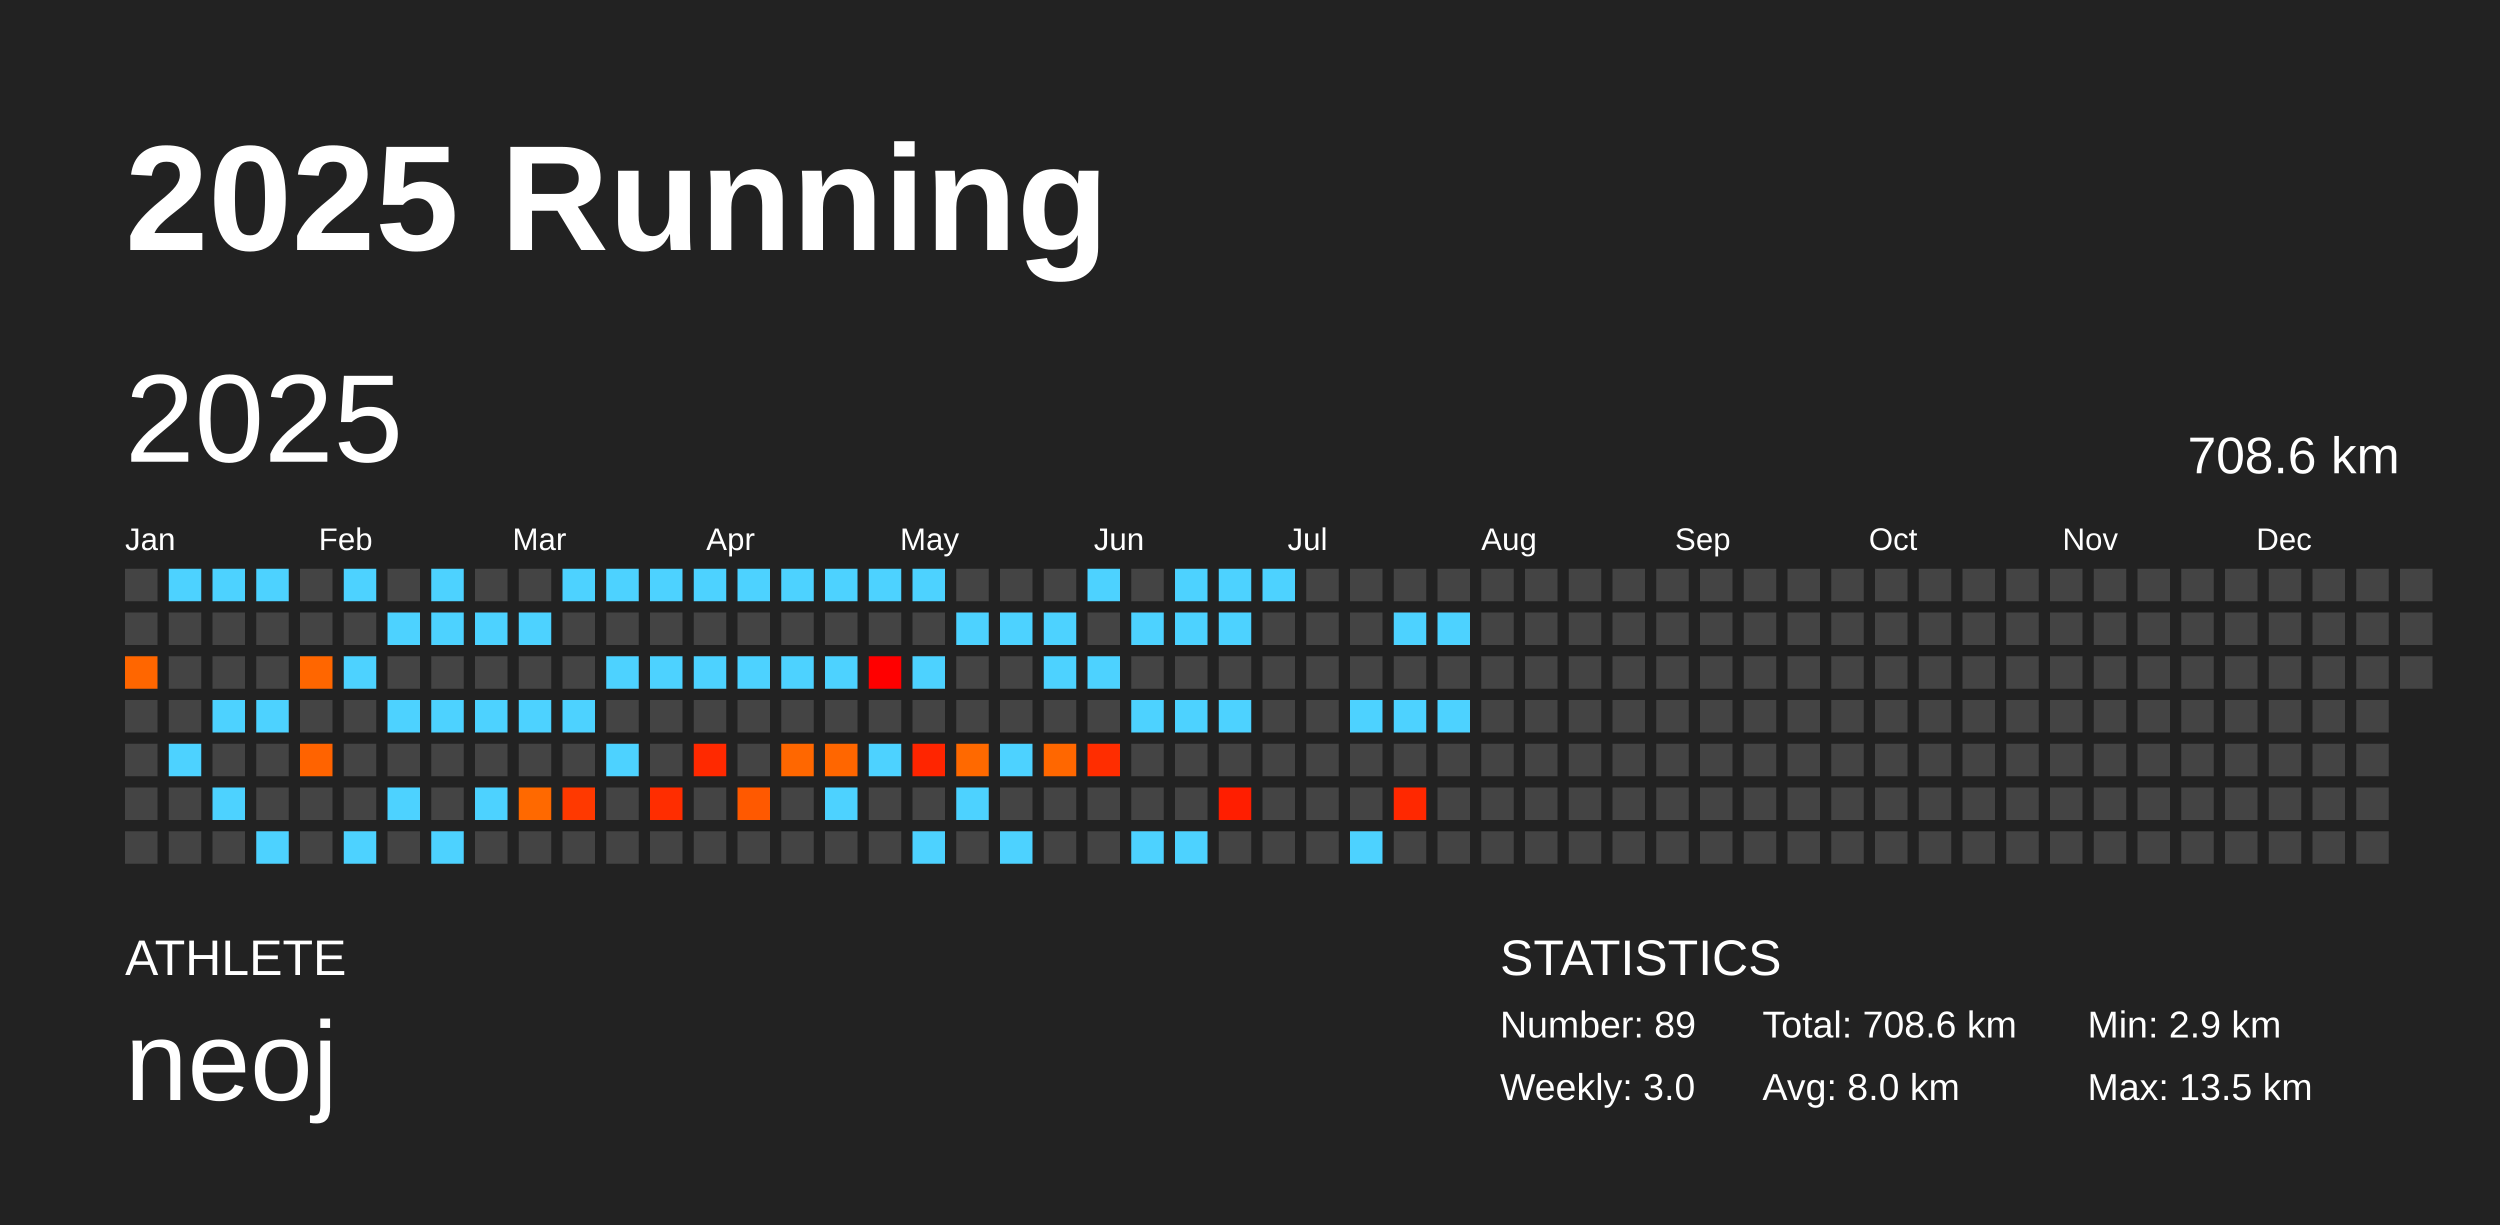
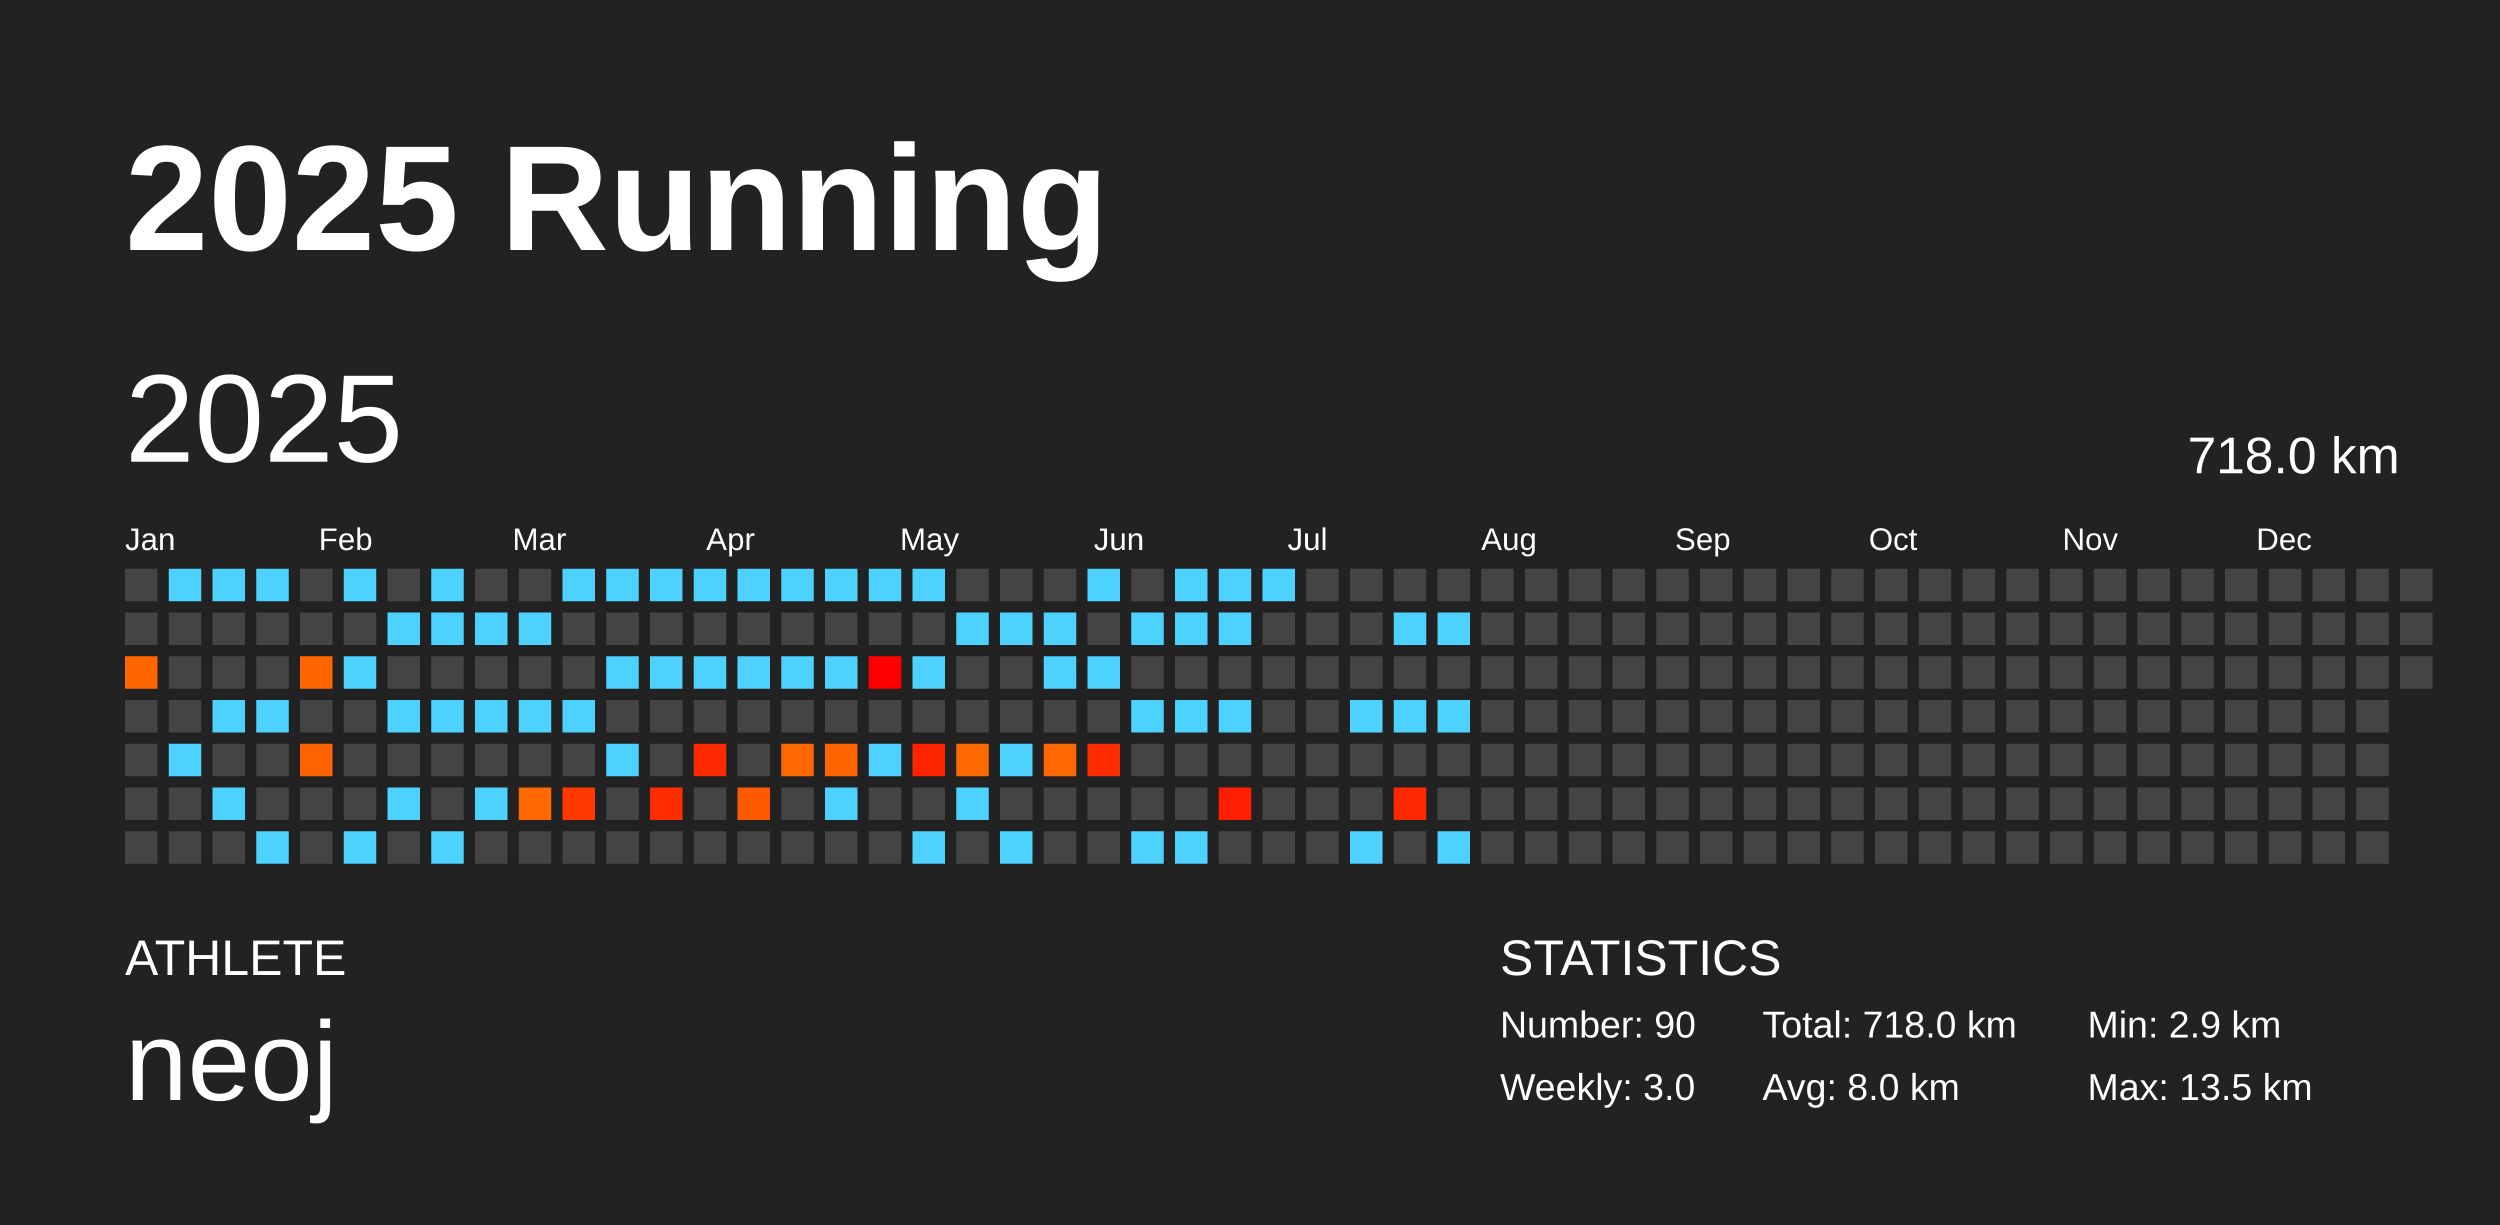
<svg xmlns="http://www.w3.org/2000/svg" baseProfile="full" height="98mm" version="1.1" viewBox="0,0,200,98" width="200mm">
  <defs />
  <rect fill="#222222" height="98" width="200" x="0" y="0" />
  <text fill="#FFFFFF" style="font-size:12px; font-family:Arial; font-weight:bold;" x="10" y="20">2025 Running</text>
  <text fill="#FFFFFF" style="font-size:4px; font-family:Arial" x="10" y="78">ATHLETE</text>
  <text fill="#FFFFFF" style="font-size:9px; font-family:Arial" x="10" y="88">neoj</text>
  <text fill="#FFFFFF" style="font-size:4px; font-family:Arial" x="120" y="78">STATISTICS</text>
-   <text fill="#FFFFFF" style="font-size:3px; font-family:Arial" x="120" y="83">Number: 89</text>
+   <text fill="#FFFFFF" style="font-size:3px; font-family:Arial" x="120" y="83">Number: 90</text>
  <text fill="#FFFFFF" style="font-size:3px; font-family:Arial" x="120" y="88">Weekly: 3.0</text>
-   <text fill="#FFFFFF" style="font-size:3px; font-family:Arial" x="141" y="83">Total: 708.6 km</text>
+   <text fill="#FFFFFF" style="font-size:3px; font-family:Arial" x="141" y="83">Total: 718.0 km</text>
  <text fill="#FFFFFF" style="font-size:3px; font-family:Arial" x="141" y="88">Avg: 8.0 km</text>
  <text fill="#FFFFFF" style="font-size:3px; font-family:Arial" x="167" y="83">Min: 2.9 km</text>
  <text fill="#FFFFFF" style="font-size:3px; font-family:Arial" x="167" y="88">Max: 13.5 km</text>
  <text dominant-baseline="hanging" fill="#FFFFFF" style="font-size:10.0px; font-family:Arial;" x="10" y="30">2025</text>
-   <text dominant-baseline="hanging" fill="#FFFFFF" style="font-size:4.125px; font-family:Arial;" x="175" y="35">708.6 km</text>
+   <text dominant-baseline="hanging" fill="#FFFFFF" style="font-size:4.125px; font-family:Arial;" x="175" y="35">718.0 km</text>
  <text fill="#FFFFFF" style="font-size:2.5px; font-family:Arial" x="10.0" y="44">Jan</text>
  <text fill="#FFFFFF" style="font-size:2.5px; font-family:Arial" x="25.5" y="44">Feb</text>
  <text fill="#FFFFFF" style="font-size:2.5px; font-family:Arial" x="41.0" y="44">Mar</text>
  <text fill="#FFFFFF" style="font-size:2.5px; font-family:Arial" x="56.5" y="44">Apr</text>
  <text fill="#FFFFFF" style="font-size:2.5px; font-family:Arial" x="72.0" y="44">May</text>
  <text fill="#FFFFFF" style="font-size:2.5px; font-family:Arial" x="87.5" y="44">Jun</text>
  <text fill="#FFFFFF" style="font-size:2.5px; font-family:Arial" x="103.0" y="44">Jul</text>
  <text fill="#FFFFFF" style="font-size:2.5px; font-family:Arial" x="118.5" y="44">Aug</text>
  <text fill="#FFFFFF" style="font-size:2.5px; font-family:Arial" x="134.0" y="44">Sep</text>
  <text fill="#FFFFFF" style="font-size:2.5px; font-family:Arial" x="149.5" y="44">Oct</text>
  <text fill="#FFFFFF" style="font-size:2.5px; font-family:Arial" x="165.0" y="44">Nov</text>
  <text fill="#FFFFFF" style="font-size:2.5px; font-family:Arial" x="180.5" y="44">Dec</text>
  <rect fill="#444444" height="2.6" width="2.6" x="10.0" y="45.5" />
  <rect fill="#444444" height="2.6" width="2.6" x="10.0" y="49.0" />
  <rect fill="#ff6600" height="2.6" width="2.6" x="10.0" y="52.5" />
  <rect fill="#444444" height="2.6" width="2.6" x="10.0" y="56.0" />
  <rect fill="#444444" height="2.6" width="2.6" x="10.0" y="59.5" />
  <rect fill="#444444" height="2.6" width="2.6" x="10.0" y="63.0" />
  <rect fill="#444444" height="2.6" width="2.6" x="10.0" y="66.5" />
  <rect fill="#4dd2ff" height="2.6" width="2.6" x="13.5" y="45.5" />
  <rect fill="#444444" height="2.6" width="2.6" x="13.5" y="49.0" />
  <rect fill="#444444" height="2.6" width="2.6" x="13.5" y="52.5" />
  <rect fill="#444444" height="2.6" width="2.6" x="13.5" y="56.0" />
  <rect fill="#4dd2ff" height="2.6" width="2.6" x="13.5" y="59.5" />
  <rect fill="#444444" height="2.6" width="2.6" x="13.5" y="63.0" />
  <rect fill="#444444" height="2.6" width="2.6" x="13.5" y="66.5" />
  <rect fill="#4dd2ff" height="2.6" width="2.6" x="17.0" y="45.5" />
  <rect fill="#444444" height="2.6" width="2.6" x="17.0" y="49.0" />
  <rect fill="#444444" height="2.6" width="2.6" x="17.0" y="52.5" />
  <rect fill="#4dd2ff" height="2.6" width="2.6" x="17.0" y="56.0" />
  <rect fill="#444444" height="2.6" width="2.6" x="17.0" y="59.5" />
  <rect fill="#4dd2ff" height="2.6" width="2.6" x="17.0" y="63.0" />
  <rect fill="#444444" height="2.6" width="2.6" x="17.0" y="66.5" />
  <rect fill="#4dd2ff" height="2.6" width="2.6" x="20.5" y="45.5" />
  <rect fill="#444444" height="2.6" width="2.6" x="20.5" y="49.0" />
  <rect fill="#444444" height="2.6" width="2.6" x="20.5" y="52.5" />
  <rect fill="#4dd2ff" height="2.6" width="2.6" x="20.5" y="56.0" />
  <rect fill="#444444" height="2.6" width="2.6" x="20.5" y="59.5" />
  <rect fill="#444444" height="2.6" width="2.6" x="20.5" y="63.0" />
  <rect fill="#4dd2ff" height="2.6" width="2.6" x="20.5" y="66.5" />
  <rect fill="#444444" height="2.6" width="2.6" x="24.0" y="45.5" />
  <rect fill="#444444" height="2.6" width="2.6" x="24.0" y="49.0" />
  <rect fill="#ff6600" height="2.6" width="2.6" x="24.0" y="52.5" />
  <rect fill="#444444" height="2.6" width="2.6" x="24.0" y="56.0" />
  <rect fill="#ff6300" height="2.6" width="2.6" x="24.0" y="59.5" />
  <rect fill="#444444" height="2.6" width="2.6" x="24.0" y="63.0" />
  <rect fill="#444444" height="2.6" width="2.6" x="24.0" y="66.5" />
  <rect fill="#4dd2ff" height="2.6" width="2.6" x="27.5" y="45.5" />
  <rect fill="#444444" height="2.6" width="2.6" x="27.5" y="49.0" />
  <rect fill="#4dd2ff" height="2.6" width="2.6" x="27.5" y="52.5" />
  <rect fill="#444444" height="2.6" width="2.6" x="27.5" y="56.0" />
  <rect fill="#444444" height="2.6" width="2.6" x="27.5" y="59.5" />
  <rect fill="#444444" height="2.6" width="2.6" x="27.5" y="63.0" />
  <rect fill="#4dd2ff" height="2.6" width="2.6" x="27.5" y="66.5" />
  <rect fill="#444444" height="2.6" width="2.6" x="31.0" y="45.5" />
  <rect fill="#4dd2ff" height="2.6" width="2.6" x="31.0" y="49.0" />
  <rect fill="#444444" height="2.6" width="2.6" x="31.0" y="52.5" />
  <rect fill="#4dd2ff" height="2.6" width="2.6" x="31.0" y="56.0" />
  <rect fill="#444444" height="2.6" width="2.6" x="31.0" y="59.5" />
  <rect fill="#4dd2ff" height="2.6" width="2.6" x="31.0" y="63.0" />
  <rect fill="#444444" height="2.6" width="2.6" x="31.0" y="66.5" />
  <rect fill="#4dd2ff" height="2.6" width="2.6" x="34.5" y="45.5" />
  <rect fill="#4dd2ff" height="2.6" width="2.6" x="34.5" y="49.0" />
  <rect fill="#444444" height="2.6" width="2.6" x="34.5" y="52.5" />
  <rect fill="#4dd2ff" height="2.6" width="2.6" x="34.5" y="56.0" />
  <rect fill="#444444" height="2.6" width="2.6" x="34.5" y="59.5" />
  <rect fill="#444444" height="2.6" width="2.6" x="34.5" y="63.0" />
  <rect fill="#4dd2ff" height="2.6" width="2.6" x="34.5" y="66.5" />
  <rect fill="#444444" height="2.6" width="2.6" x="38.0" y="45.5" />
  <rect fill="#4dd2ff" height="2.6" width="2.6" x="38.0" y="49.0" />
  <rect fill="#444444" height="2.6" width="2.6" x="38.0" y="52.5" />
  <rect fill="#4dd2ff" height="2.6" width="2.6" x="38.0" y="56.0" />
  <rect fill="#444444" height="2.6" width="2.6" x="38.0" y="59.5" />
  <rect fill="#4dd2ff" height="2.6" width="2.6" x="38.0" y="63.0" />
  <rect fill="#444444" height="2.6" width="2.6" x="38.0" y="66.5" />
  <rect fill="#444444" height="2.6" width="2.6" x="41.5" y="45.5" />
  <rect fill="#4dd2ff" height="2.6" width="2.6" x="41.5" y="49.0" />
  <rect fill="#444444" height="2.6" width="2.6" x="41.5" y="52.5" />
  <rect fill="#4dd2ff" height="2.6" width="2.6" x="41.5" y="56.0" />
  <rect fill="#444444" height="2.6" width="2.6" x="41.5" y="59.5" />
  <rect fill="#ff6900" height="2.6" width="2.6" x="41.5" y="63.0" />
  <rect fill="#444444" height="2.6" width="2.6" x="41.5" y="66.5" />
  <rect fill="#4dd2ff" height="2.6" width="2.6" x="45.0" y="45.5" />
  <rect fill="#444444" height="2.6" width="2.6" x="45.0" y="49.0" />
  <rect fill="#444444" height="2.6" width="2.6" x="45.0" y="52.5" />
  <rect fill="#4dd2ff" height="2.6" width="2.6" x="45.0" y="56.0" />
  <rect fill="#444444" height="2.6" width="2.6" x="45.0" y="59.5" />
  <rect fill="#ff3900" height="2.6" width="2.6" x="45.0" y="63.0" />
  <rect fill="#444444" height="2.6" width="2.6" x="45.0" y="66.5" />
  <rect fill="#4dd2ff" height="2.6" width="2.6" x="48.5" y="45.5" />
  <rect fill="#444444" height="2.6" width="2.6" x="48.5" y="49.0" />
  <rect fill="#4dd2ff" height="2.6" width="2.6" x="48.5" y="52.5" />
  <rect fill="#444444" height="2.6" width="2.6" x="48.5" y="56.0" />
  <rect fill="#4dd2ff" height="2.6" width="2.6" x="48.5" y="59.5" />
  <rect fill="#444444" height="2.6" width="2.6" x="48.5" y="63.0" />
  <rect fill="#444444" height="2.6" width="2.6" x="48.5" y="66.5" />
  <rect fill="#4dd2ff" height="2.6" width="2.6" x="52.0" y="45.5" />
  <rect fill="#444444" height="2.6" width="2.6" x="52.0" y="49.0" />
  <rect fill="#4dd2ff" height="2.6" width="2.6" x="52.0" y="52.5" />
  <rect fill="#444444" height="2.6" width="2.6" x="52.0" y="56.0" />
  <rect fill="#444444" height="2.6" width="2.6" x="52.0" y="59.5" />
  <rect fill="#ff2d00" height="2.6" width="2.6" x="52.0" y="63.0" />
  <rect fill="#444444" height="2.6" width="2.6" x="52.0" y="66.5" />
  <rect fill="#4dd2ff" height="2.6" width="2.6" x="55.5" y="45.5" />
  <rect fill="#444444" height="2.6" width="2.6" x="55.5" y="49.0" />
  <rect fill="#4dd2ff" height="2.6" width="2.6" x="55.5" y="52.5" />
  <rect fill="#444444" height="2.6" width="2.6" x="55.5" y="56.0" />
  <rect fill="#ff2900" height="2.6" width="2.6" x="55.5" y="59.5" />
  <rect fill="#444444" height="2.6" width="2.6" x="55.5" y="63.0" />
  <rect fill="#444444" height="2.6" width="2.6" x="55.5" y="66.5" />
  <rect fill="#4dd2ff" height="2.6" width="2.6" x="59.0" y="45.5" />
  <rect fill="#444444" height="2.6" width="2.6" x="59.0" y="49.0" />
  <rect fill="#4dd2ff" height="2.6" width="2.6" x="59.0" y="52.5" />
  <rect fill="#444444" height="2.6" width="2.6" x="59.0" y="56.0" />
  <rect fill="#444444" height="2.6" width="2.6" x="59.0" y="59.5" />
  <rect fill="#ff5900" height="2.6" width="2.6" x="59.0" y="63.0" />
  <rect fill="#444444" height="2.6" width="2.6" x="59.0" y="66.5" />
  <rect fill="#4dd2ff" height="2.6" width="2.6" x="62.5" y="45.5" />
  <rect fill="#444444" height="2.6" width="2.6" x="62.5" y="49.0" />
  <rect fill="#4dd2ff" height="2.6" width="2.6" x="62.5" y="52.5" />
  <rect fill="#444444" height="2.6" width="2.6" x="62.5" y="56.0" />
  <rect fill="#ff6700" height="2.6" width="2.6" x="62.5" y="59.5" />
  <rect fill="#444444" height="2.6" width="2.6" x="62.5" y="63.0" />
  <rect fill="#444444" height="2.6" width="2.6" x="62.5" y="66.5" />
  <rect fill="#4dd2ff" height="2.6" width="2.6" x="66.0" y="45.5" />
  <rect fill="#444444" height="2.6" width="2.6" x="66.0" y="49.0" />
  <rect fill="#4dd2ff" height="2.6" width="2.6" x="66.0" y="52.5" />
  <rect fill="#444444" height="2.6" width="2.6" x="66.0" y="56.0" />
  <rect fill="#ff6600" height="2.6" width="2.6" x="66.0" y="59.5" />
  <rect fill="#4dd2ff" height="2.6" width="2.6" x="66.0" y="63.0" />
  <rect fill="#444444" height="2.6" width="2.6" x="66.0" y="66.5" />
  <rect fill="#4dd2ff" height="2.6" width="2.6" x="69.5" y="45.5" />
  <rect fill="#444444" height="2.6" width="2.6" x="69.5" y="49.0" />
  <rect fill="#ff0000" height="2.6" width="2.6" x="69.5" y="52.5" />
  <rect fill="#444444" height="2.6" width="2.6" x="69.5" y="56.0" />
  <rect fill="#4dd2ff" height="2.6" width="2.6" x="69.5" y="59.5" />
  <rect fill="#444444" height="2.6" width="2.6" x="69.5" y="63.0" />
  <rect fill="#444444" height="2.6" width="2.6" x="69.5" y="66.5" />
  <rect fill="#4dd2ff" height="2.6" width="2.6" x="73.0" y="45.5" />
  <rect fill="#444444" height="2.6" width="2.6" x="73.0" y="49.0" />
  <rect fill="#4dd2ff" height="2.6" width="2.6" x="73.0" y="52.5" />
  <rect fill="#444444" height="2.6" width="2.6" x="73.0" y="56.0" />
  <rect fill="#ff2500" height="2.6" width="2.6" x="73.0" y="59.5" />
  <rect fill="#444444" height="2.6" width="2.6" x="73.0" y="63.0" />
  <rect fill="#4dd2ff" height="2.6" width="2.6" x="73.0" y="66.5" />
  <rect fill="#444444" height="2.6" width="2.6" x="76.5" y="45.5" />
  <rect fill="#4dd2ff" height="2.6" width="2.6" x="76.5" y="49.0" />
  <rect fill="#444444" height="2.6" width="2.6" x="76.5" y="52.5" />
  <rect fill="#444444" height="2.6" width="2.6" x="76.5" y="56.0" />
  <rect fill="#ff6900" height="2.6" width="2.6" x="76.5" y="59.5" />
  <rect fill="#4dd2ff" height="2.6" width="2.6" x="76.5" y="63.0" />
  <rect fill="#444444" height="2.6" width="2.6" x="76.5" y="66.5" />
  <rect fill="#444444" height="2.6" width="2.6" x="80.0" y="45.5" />
  <rect fill="#4dd2ff" height="2.6" width="2.6" x="80.0" y="49.0" />
  <rect fill="#444444" height="2.6" width="2.6" x="80.0" y="52.5" />
  <rect fill="#444444" height="2.6" width="2.6" x="80.0" y="56.0" />
  <rect fill="#4dd2ff" height="2.6" width="2.6" x="80.0" y="59.5" />
  <rect fill="#444444" height="2.6" width="2.6" x="80.0" y="63.0" />
  <rect fill="#4dd2ff" height="2.6" width="2.6" x="80.0" y="66.5" />
  <rect fill="#444444" height="2.6" width="2.6" x="83.5" y="45.5" />
  <rect fill="#4dd2ff" height="2.6" width="2.6" x="83.5" y="49.0" />
  <rect fill="#4dd2ff" height="2.6" width="2.6" x="83.5" y="52.5" />
  <rect fill="#444444" height="2.6" width="2.6" x="83.5" y="56.0" />
  <rect fill="#ff6700" height="2.6" width="2.6" x="83.5" y="59.5" />
  <rect fill="#444444" height="2.6" width="2.6" x="83.5" y="63.0" />
  <rect fill="#444444" height="2.6" width="2.6" x="83.5" y="66.5" />
  <rect fill="#4dd2ff" height="2.6" width="2.6" x="87.0" y="45.5" />
  <rect fill="#444444" height="2.6" width="2.6" x="87.0" y="49.0" />
  <rect fill="#4dd2ff" height="2.6" width="2.6" x="87.0" y="52.5" />
  <rect fill="#444444" height="2.6" width="2.6" x="87.0" y="56.0" />
  <rect fill="#ff2d00" height="2.6" width="2.6" x="87.0" y="59.5" />
  <rect fill="#444444" height="2.6" width="2.6" x="87.0" y="63.0" />
  <rect fill="#444444" height="2.6" width="2.6" x="87.0" y="66.5" />
  <rect fill="#444444" height="2.6" width="2.6" x="90.5" y="45.5" />
  <rect fill="#4dd2ff" height="2.6" width="2.6" x="90.5" y="49.0" />
  <rect fill="#444444" height="2.6" width="2.6" x="90.5" y="52.5" />
  <rect fill="#4dd2ff" height="2.6" width="2.6" x="90.5" y="56.0" />
  <rect fill="#444444" height="2.6" width="2.6" x="90.5" y="59.5" />
  <rect fill="#444444" height="2.6" width="2.6" x="90.5" y="63.0" />
  <rect fill="#4dd2ff" height="2.6" width="2.6" x="90.5" y="66.5" />
  <rect fill="#4dd2ff" height="2.6" width="2.6" x="94.0" y="45.5" />
  <rect fill="#4dd2ff" height="2.6" width="2.6" x="94.0" y="49.0" />
  <rect fill="#444444" height="2.6" width="2.6" x="94.0" y="52.5" />
  <rect fill="#4dd2ff" height="2.6" width="2.6" x="94.0" y="56.0" />
  <rect fill="#444444" height="2.6" width="2.6" x="94.0" y="59.5" />
  <rect fill="#444444" height="2.6" width="2.6" x="94.0" y="63.0" />
  <rect fill="#4dd2ff" height="2.6" width="2.6" x="94.0" y="66.5" />
  <rect fill="#4dd2ff" height="2.6" width="2.6" x="97.5" y="45.5" />
  <rect fill="#4dd2ff" height="2.6" width="2.6" x="97.5" y="49.0" />
  <rect fill="#444444" height="2.6" width="2.6" x="97.5" y="52.5" />
  <rect fill="#4dd2ff" height="2.6" width="2.6" x="97.5" y="56.0" />
  <rect fill="#444444" height="2.6" width="2.6" x="97.5" y="59.5" />
  <rect fill="#ff1e00" height="2.6" width="2.6" x="97.5" y="63.0" />
  <rect fill="#444444" height="2.6" width="2.6" x="97.5" y="66.5" />
  <rect fill="#4dd2ff" height="2.6" width="2.6" x="101.0" y="45.5" />
  <rect fill="#444444" height="2.6" width="2.6" x="101.0" y="49.0" />
  <rect fill="#444444" height="2.6" width="2.6" x="101.0" y="52.5" />
  <rect fill="#444444" height="2.6" width="2.6" x="101.0" y="56.0" />
  <rect fill="#444444" height="2.6" width="2.6" x="101.0" y="59.5" />
  <rect fill="#444444" height="2.6" width="2.6" x="101.0" y="63.0" />
  <rect fill="#444444" height="2.6" width="2.6" x="101.0" y="66.5" />
  <rect fill="#444444" height="2.6" width="2.6" x="104.5" y="45.5" />
  <rect fill="#444444" height="2.6" width="2.6" x="104.5" y="49.0" />
  <rect fill="#444444" height="2.6" width="2.6" x="104.5" y="52.5" />
  <rect fill="#444444" height="2.6" width="2.6" x="104.5" y="56.0" />
  <rect fill="#444444" height="2.6" width="2.6" x="104.5" y="59.5" />
  <rect fill="#444444" height="2.6" width="2.6" x="104.5" y="63.0" />
  <rect fill="#444444" height="2.6" width="2.6" x="104.5" y="66.5" />
  <rect fill="#444444" height="2.6" width="2.6" x="108.0" y="45.5" />
  <rect fill="#444444" height="2.6" width="2.6" x="108.0" y="49.0" />
  <rect fill="#444444" height="2.6" width="2.6" x="108.0" y="52.5" />
  <rect fill="#4dd2ff" height="2.6" width="2.6" x="108.0" y="56.0" />
  <rect fill="#444444" height="2.6" width="2.6" x="108.0" y="59.5" />
  <rect fill="#444444" height="2.6" width="2.6" x="108.0" y="63.0" />
  <rect fill="#4dd2ff" height="2.6" width="2.6" x="108.0" y="66.5" />
  <rect fill="#444444" height="2.6" width="2.6" x="111.5" y="45.5" />
  <rect fill="#4dd2ff" height="2.6" width="2.6" x="111.5" y="49.0" />
  <rect fill="#444444" height="2.6" width="2.6" x="111.5" y="52.5" />
  <rect fill="#4dd2ff" height="2.6" width="2.6" x="111.5" y="56.0" />
  <rect fill="#444444" height="2.6" width="2.6" x="111.5" y="59.5" />
  <rect fill="#ff2800" height="2.6" width="2.6" x="111.5" y="63.0" />
  <rect fill="#444444" height="2.6" width="2.6" x="111.5" y="66.5" />
  <rect fill="#444444" height="2.6" width="2.6" x="115.0" y="45.5" />
  <rect fill="#4dd2ff" height="2.6" width="2.6" x="115.0" y="49.0" />
  <rect fill="#444444" height="2.6" width="2.6" x="115.0" y="52.5" />
  <rect fill="#4dd2ff" height="2.6" width="2.6" x="115.0" y="56.0" />
  <rect fill="#444444" height="2.6" width="2.6" x="115.0" y="59.5" />
  <rect fill="#444444" height="2.6" width="2.6" x="115.0" y="63.0" />
-   <rect fill="#444444" height="2.6" width="2.6" x="115.0" y="66.5" />
+   <rect fill="#4dd2ff" height="2.6" width="2.6" x="115.0" y="66.5" />
  <rect fill="#444444" height="2.6" width="2.6" x="118.5" y="45.5" />
  <rect fill="#444444" height="2.6" width="2.6" x="118.5" y="49.0" />
  <rect fill="#444444" height="2.6" width="2.6" x="118.5" y="52.5" />
  <rect fill="#444444" height="2.6" width="2.6" x="118.5" y="56.0" />
  <rect fill="#444444" height="2.6" width="2.6" x="118.5" y="59.5" />
  <rect fill="#444444" height="2.6" width="2.6" x="118.5" y="63.0" />
  <rect fill="#444444" height="2.6" width="2.6" x="118.5" y="66.5" />
  <rect fill="#444444" height="2.6" width="2.6" x="122.0" y="45.5" />
  <rect fill="#444444" height="2.6" width="2.6" x="122.0" y="49.0" />
  <rect fill="#444444" height="2.6" width="2.6" x="122.0" y="52.5" />
  <rect fill="#444444" height="2.6" width="2.6" x="122.0" y="56.0" />
  <rect fill="#444444" height="2.6" width="2.6" x="122.0" y="59.5" />
  <rect fill="#444444" height="2.6" width="2.6" x="122.0" y="63.0" />
  <rect fill="#444444" height="2.6" width="2.6" x="122.0" y="66.5" />
  <rect fill="#444444" height="2.6" width="2.6" x="125.5" y="45.5" />
  <rect fill="#444444" height="2.6" width="2.6" x="125.5" y="49.0" />
  <rect fill="#444444" height="2.6" width="2.6" x="125.5" y="52.5" />
  <rect fill="#444444" height="2.6" width="2.6" x="125.5" y="56.0" />
  <rect fill="#444444" height="2.6" width="2.6" x="125.5" y="59.5" />
  <rect fill="#444444" height="2.6" width="2.6" x="125.5" y="63.0" />
  <rect fill="#444444" height="2.6" width="2.6" x="125.5" y="66.5" />
  <rect fill="#444444" height="2.6" width="2.6" x="129.0" y="45.5" />
  <rect fill="#444444" height="2.6" width="2.6" x="129.0" y="49.0" />
  <rect fill="#444444" height="2.6" width="2.6" x="129.0" y="52.5" />
  <rect fill="#444444" height="2.6" width="2.6" x="129.0" y="56.0" />
  <rect fill="#444444" height="2.6" width="2.6" x="129.0" y="59.5" />
  <rect fill="#444444" height="2.6" width="2.6" x="129.0" y="63.0" />
  <rect fill="#444444" height="2.6" width="2.6" x="129.0" y="66.5" />
  <rect fill="#444444" height="2.6" width="2.6" x="132.5" y="45.5" />
  <rect fill="#444444" height="2.6" width="2.6" x="132.5" y="49.0" />
  <rect fill="#444444" height="2.6" width="2.6" x="132.5" y="52.5" />
  <rect fill="#444444" height="2.6" width="2.6" x="132.5" y="56.0" />
  <rect fill="#444444" height="2.6" width="2.6" x="132.5" y="59.5" />
  <rect fill="#444444" height="2.6" width="2.6" x="132.5" y="63.0" />
  <rect fill="#444444" height="2.6" width="2.6" x="132.5" y="66.5" />
  <rect fill="#444444" height="2.6" width="2.6" x="136.0" y="45.5" />
  <rect fill="#444444" height="2.6" width="2.6" x="136.0" y="49.0" />
  <rect fill="#444444" height="2.6" width="2.6" x="136.0" y="52.5" />
  <rect fill="#444444" height="2.6" width="2.6" x="136.0" y="56.0" />
  <rect fill="#444444" height="2.6" width="2.6" x="136.0" y="59.5" />
  <rect fill="#444444" height="2.6" width="2.6" x="136.0" y="63.0" />
  <rect fill="#444444" height="2.6" width="2.6" x="136.0" y="66.5" />
  <rect fill="#444444" height="2.6" width="2.6" x="139.5" y="45.5" />
  <rect fill="#444444" height="2.6" width="2.6" x="139.5" y="49.0" />
  <rect fill="#444444" height="2.6" width="2.6" x="139.5" y="52.5" />
  <rect fill="#444444" height="2.6" width="2.6" x="139.5" y="56.0" />
  <rect fill="#444444" height="2.6" width="2.6" x="139.5" y="59.5" />
  <rect fill="#444444" height="2.6" width="2.6" x="139.5" y="63.0" />
  <rect fill="#444444" height="2.6" width="2.6" x="139.5" y="66.5" />
  <rect fill="#444444" height="2.6" width="2.6" x="143.0" y="45.5" />
  <rect fill="#444444" height="2.6" width="2.6" x="143.0" y="49.0" />
  <rect fill="#444444" height="2.6" width="2.6" x="143.0" y="52.5" />
  <rect fill="#444444" height="2.6" width="2.6" x="143.0" y="56.0" />
  <rect fill="#444444" height="2.6" width="2.6" x="143.0" y="59.5" />
  <rect fill="#444444" height="2.6" width="2.6" x="143.0" y="63.0" />
  <rect fill="#444444" height="2.6" width="2.6" x="143.0" y="66.5" />
  <rect fill="#444444" height="2.6" width="2.6" x="146.5" y="45.5" />
  <rect fill="#444444" height="2.6" width="2.6" x="146.5" y="49.0" />
  <rect fill="#444444" height="2.6" width="2.6" x="146.5" y="52.5" />
  <rect fill="#444444" height="2.6" width="2.6" x="146.5" y="56.0" />
  <rect fill="#444444" height="2.6" width="2.6" x="146.5" y="59.5" />
  <rect fill="#444444" height="2.6" width="2.6" x="146.5" y="63.0" />
  <rect fill="#444444" height="2.6" width="2.6" x="146.5" y="66.5" />
  <rect fill="#444444" height="2.6" width="2.6" x="150.0" y="45.5" />
  <rect fill="#444444" height="2.6" width="2.6" x="150.0" y="49.0" />
  <rect fill="#444444" height="2.6" width="2.6" x="150.0" y="52.5" />
  <rect fill="#444444" height="2.6" width="2.6" x="150.0" y="56.0" />
  <rect fill="#444444" height="2.6" width="2.6" x="150.0" y="59.5" />
  <rect fill="#444444" height="2.6" width="2.6" x="150.0" y="63.0" />
  <rect fill="#444444" height="2.6" width="2.6" x="150.0" y="66.5" />
  <rect fill="#444444" height="2.6" width="2.6" x="153.5" y="45.5" />
  <rect fill="#444444" height="2.6" width="2.6" x="153.5" y="49.0" />
  <rect fill="#444444" height="2.6" width="2.6" x="153.5" y="52.5" />
  <rect fill="#444444" height="2.6" width="2.6" x="153.5" y="56.0" />
  <rect fill="#444444" height="2.6" width="2.6" x="153.5" y="59.5" />
  <rect fill="#444444" height="2.6" width="2.6" x="153.5" y="63.0" />
  <rect fill="#444444" height="2.6" width="2.6" x="153.5" y="66.5" />
  <rect fill="#444444" height="2.6" width="2.6" x="157.0" y="45.5" />
  <rect fill="#444444" height="2.6" width="2.6" x="157.0" y="49.0" />
  <rect fill="#444444" height="2.6" width="2.6" x="157.0" y="52.5" />
  <rect fill="#444444" height="2.6" width="2.6" x="157.0" y="56.0" />
  <rect fill="#444444" height="2.6" width="2.6" x="157.0" y="59.5" />
  <rect fill="#444444" height="2.6" width="2.6" x="157.0" y="63.0" />
  <rect fill="#444444" height="2.6" width="2.6" x="157.0" y="66.5" />
  <rect fill="#444444" height="2.6" width="2.6" x="160.5" y="45.5" />
  <rect fill="#444444" height="2.6" width="2.6" x="160.5" y="49.0" />
  <rect fill="#444444" height="2.6" width="2.6" x="160.5" y="52.5" />
  <rect fill="#444444" height="2.6" width="2.6" x="160.5" y="56.0" />
  <rect fill="#444444" height="2.6" width="2.6" x="160.5" y="59.5" />
  <rect fill="#444444" height="2.6" width="2.6" x="160.5" y="63.0" />
  <rect fill="#444444" height="2.6" width="2.6" x="160.5" y="66.5" />
  <rect fill="#444444" height="2.6" width="2.6" x="164.0" y="45.5" />
  <rect fill="#444444" height="2.6" width="2.6" x="164.0" y="49.0" />
  <rect fill="#444444" height="2.6" width="2.6" x="164.0" y="52.5" />
  <rect fill="#444444" height="2.6" width="2.6" x="164.0" y="56.0" />
  <rect fill="#444444" height="2.6" width="2.6" x="164.0" y="59.5" />
  <rect fill="#444444" height="2.6" width="2.6" x="164.0" y="63.0" />
  <rect fill="#444444" height="2.6" width="2.6" x="164.0" y="66.5" />
  <rect fill="#444444" height="2.6" width="2.6" x="167.5" y="45.5" />
  <rect fill="#444444" height="2.6" width="2.6" x="167.5" y="49.0" />
  <rect fill="#444444" height="2.6" width="2.6" x="167.5" y="52.5" />
  <rect fill="#444444" height="2.6" width="2.6" x="167.5" y="56.0" />
  <rect fill="#444444" height="2.6" width="2.6" x="167.5" y="59.5" />
  <rect fill="#444444" height="2.6" width="2.6" x="167.5" y="63.0" />
  <rect fill="#444444" height="2.6" width="2.6" x="167.5" y="66.5" />
  <rect fill="#444444" height="2.6" width="2.6" x="171.0" y="45.5" />
  <rect fill="#444444" height="2.6" width="2.6" x="171.0" y="49.0" />
  <rect fill="#444444" height="2.6" width="2.6" x="171.0" y="52.5" />
  <rect fill="#444444" height="2.6" width="2.6" x="171.0" y="56.0" />
  <rect fill="#444444" height="2.6" width="2.6" x="171.0" y="59.5" />
  <rect fill="#444444" height="2.6" width="2.6" x="171.0" y="63.0" />
  <rect fill="#444444" height="2.6" width="2.6" x="171.0" y="66.5" />
  <rect fill="#444444" height="2.6" width="2.6" x="174.5" y="45.5" />
  <rect fill="#444444" height="2.6" width="2.6" x="174.5" y="49.0" />
  <rect fill="#444444" height="2.6" width="2.6" x="174.5" y="52.5" />
  <rect fill="#444444" height="2.6" width="2.6" x="174.5" y="56.0" />
  <rect fill="#444444" height="2.6" width="2.6" x="174.5" y="59.5" />
  <rect fill="#444444" height="2.6" width="2.6" x="174.5" y="63.0" />
  <rect fill="#444444" height="2.6" width="2.6" x="174.5" y="66.5" />
  <rect fill="#444444" height="2.6" width="2.6" x="178.0" y="45.5" />
  <rect fill="#444444" height="2.6" width="2.6" x="178.0" y="49.0" />
  <rect fill="#444444" height="2.6" width="2.6" x="178.0" y="52.5" />
  <rect fill="#444444" height="2.6" width="2.6" x="178.0" y="56.0" />
  <rect fill="#444444" height="2.6" width="2.6" x="178.0" y="59.5" />
  <rect fill="#444444" height="2.6" width="2.6" x="178.0" y="63.0" />
  <rect fill="#444444" height="2.6" width="2.6" x="178.0" y="66.5" />
  <rect fill="#444444" height="2.6" width="2.6" x="181.5" y="45.5" />
  <rect fill="#444444" height="2.6" width="2.6" x="181.5" y="49.0" />
  <rect fill="#444444" height="2.6" width="2.6" x="181.5" y="52.5" />
  <rect fill="#444444" height="2.6" width="2.6" x="181.5" y="56.0" />
  <rect fill="#444444" height="2.6" width="2.6" x="181.5" y="59.5" />
  <rect fill="#444444" height="2.6" width="2.6" x="181.5" y="63.0" />
  <rect fill="#444444" height="2.6" width="2.6" x="181.5" y="66.5" />
  <rect fill="#444444" height="2.6" width="2.6" x="185.0" y="45.5" />
  <rect fill="#444444" height="2.6" width="2.6" x="185.0" y="49.0" />
  <rect fill="#444444" height="2.6" width="2.6" x="185.0" y="52.5" />
  <rect fill="#444444" height="2.6" width="2.6" x="185.0" y="56.0" />
  <rect fill="#444444" height="2.6" width="2.6" x="185.0" y="59.5" />
  <rect fill="#444444" height="2.6" width="2.6" x="185.0" y="63.0" />
  <rect fill="#444444" height="2.6" width="2.6" x="185.0" y="66.5" />
  <rect fill="#444444" height="2.6" width="2.6" x="188.5" y="45.5" />
  <rect fill="#444444" height="2.6" width="2.6" x="188.5" y="49.0" />
  <rect fill="#444444" height="2.6" width="2.6" x="188.5" y="52.5" />
  <rect fill="#444444" height="2.6" width="2.6" x="188.5" y="56.0" />
  <rect fill="#444444" height="2.6" width="2.6" x="188.5" y="59.5" />
  <rect fill="#444444" height="2.6" width="2.6" x="188.5" y="63.0" />
  <rect fill="#444444" height="2.6" width="2.6" x="188.5" y="66.5" />
  <rect fill="#444444" height="2.6" width="2.6" x="192.0" y="45.5" />
  <rect fill="#444444" height="2.6" width="2.6" x="192.0" y="49.0" />
  <rect fill="#444444" height="2.6" width="2.6" x="192.0" y="52.5" />
</svg>
